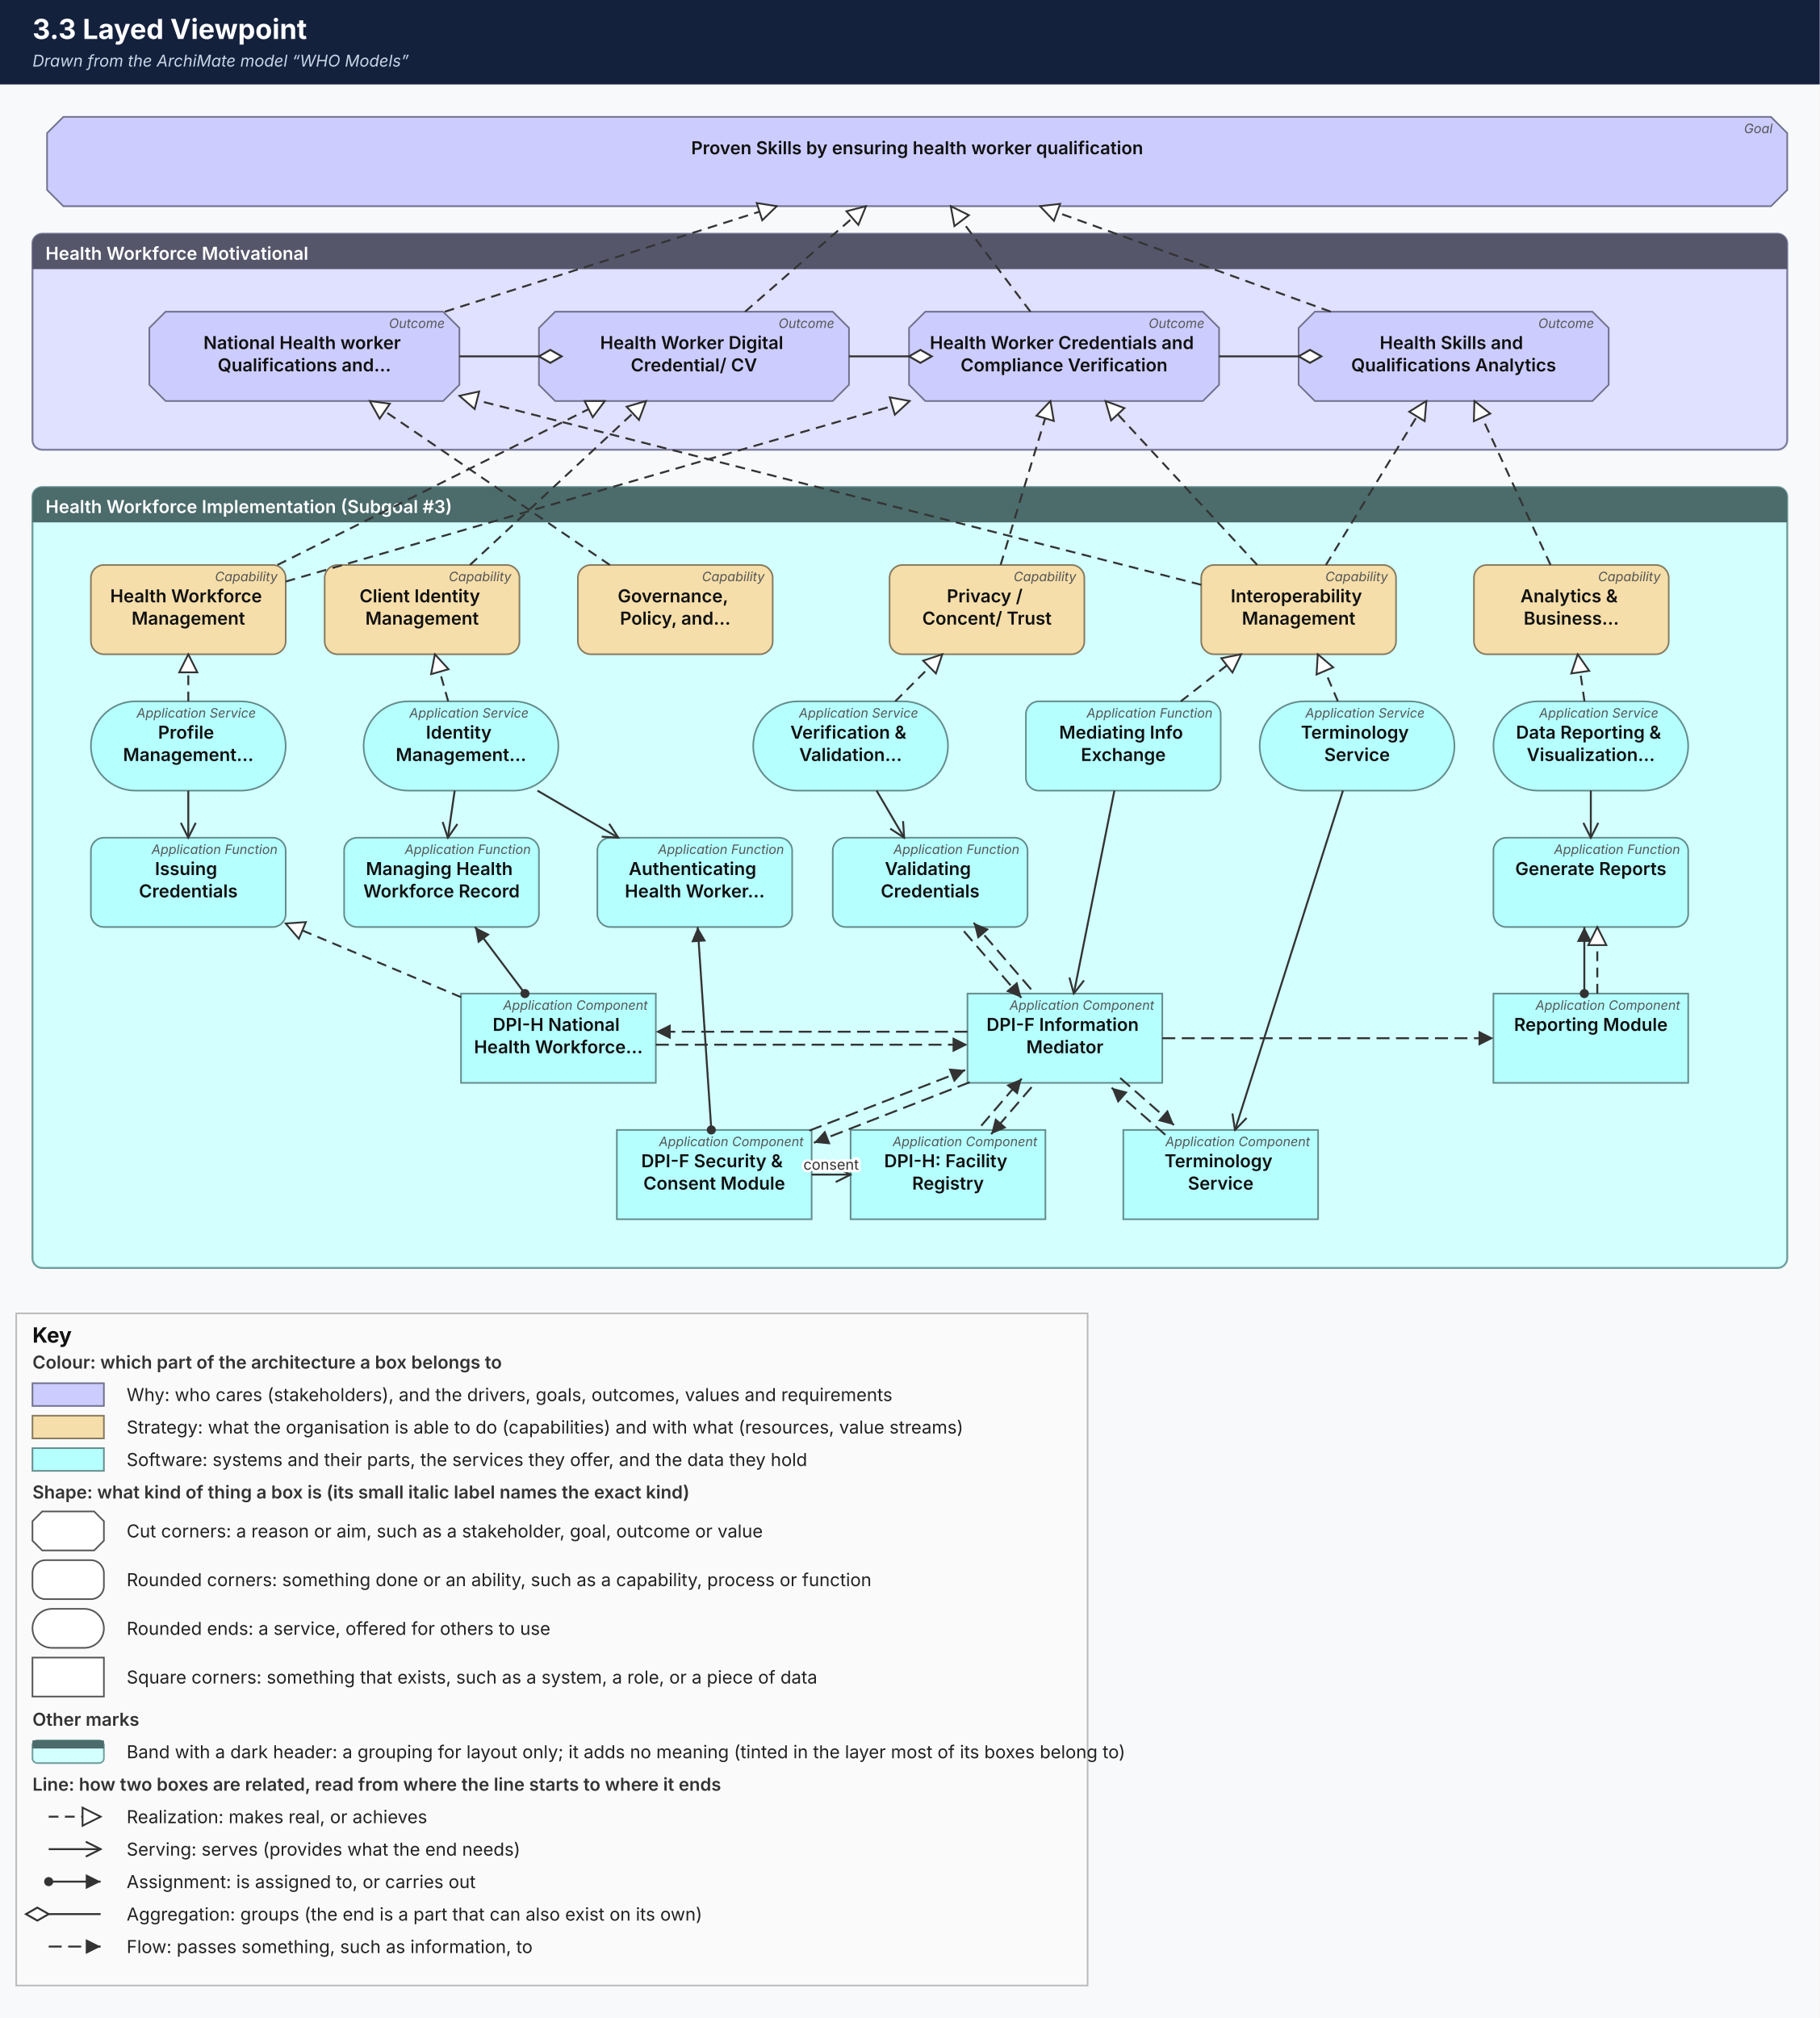
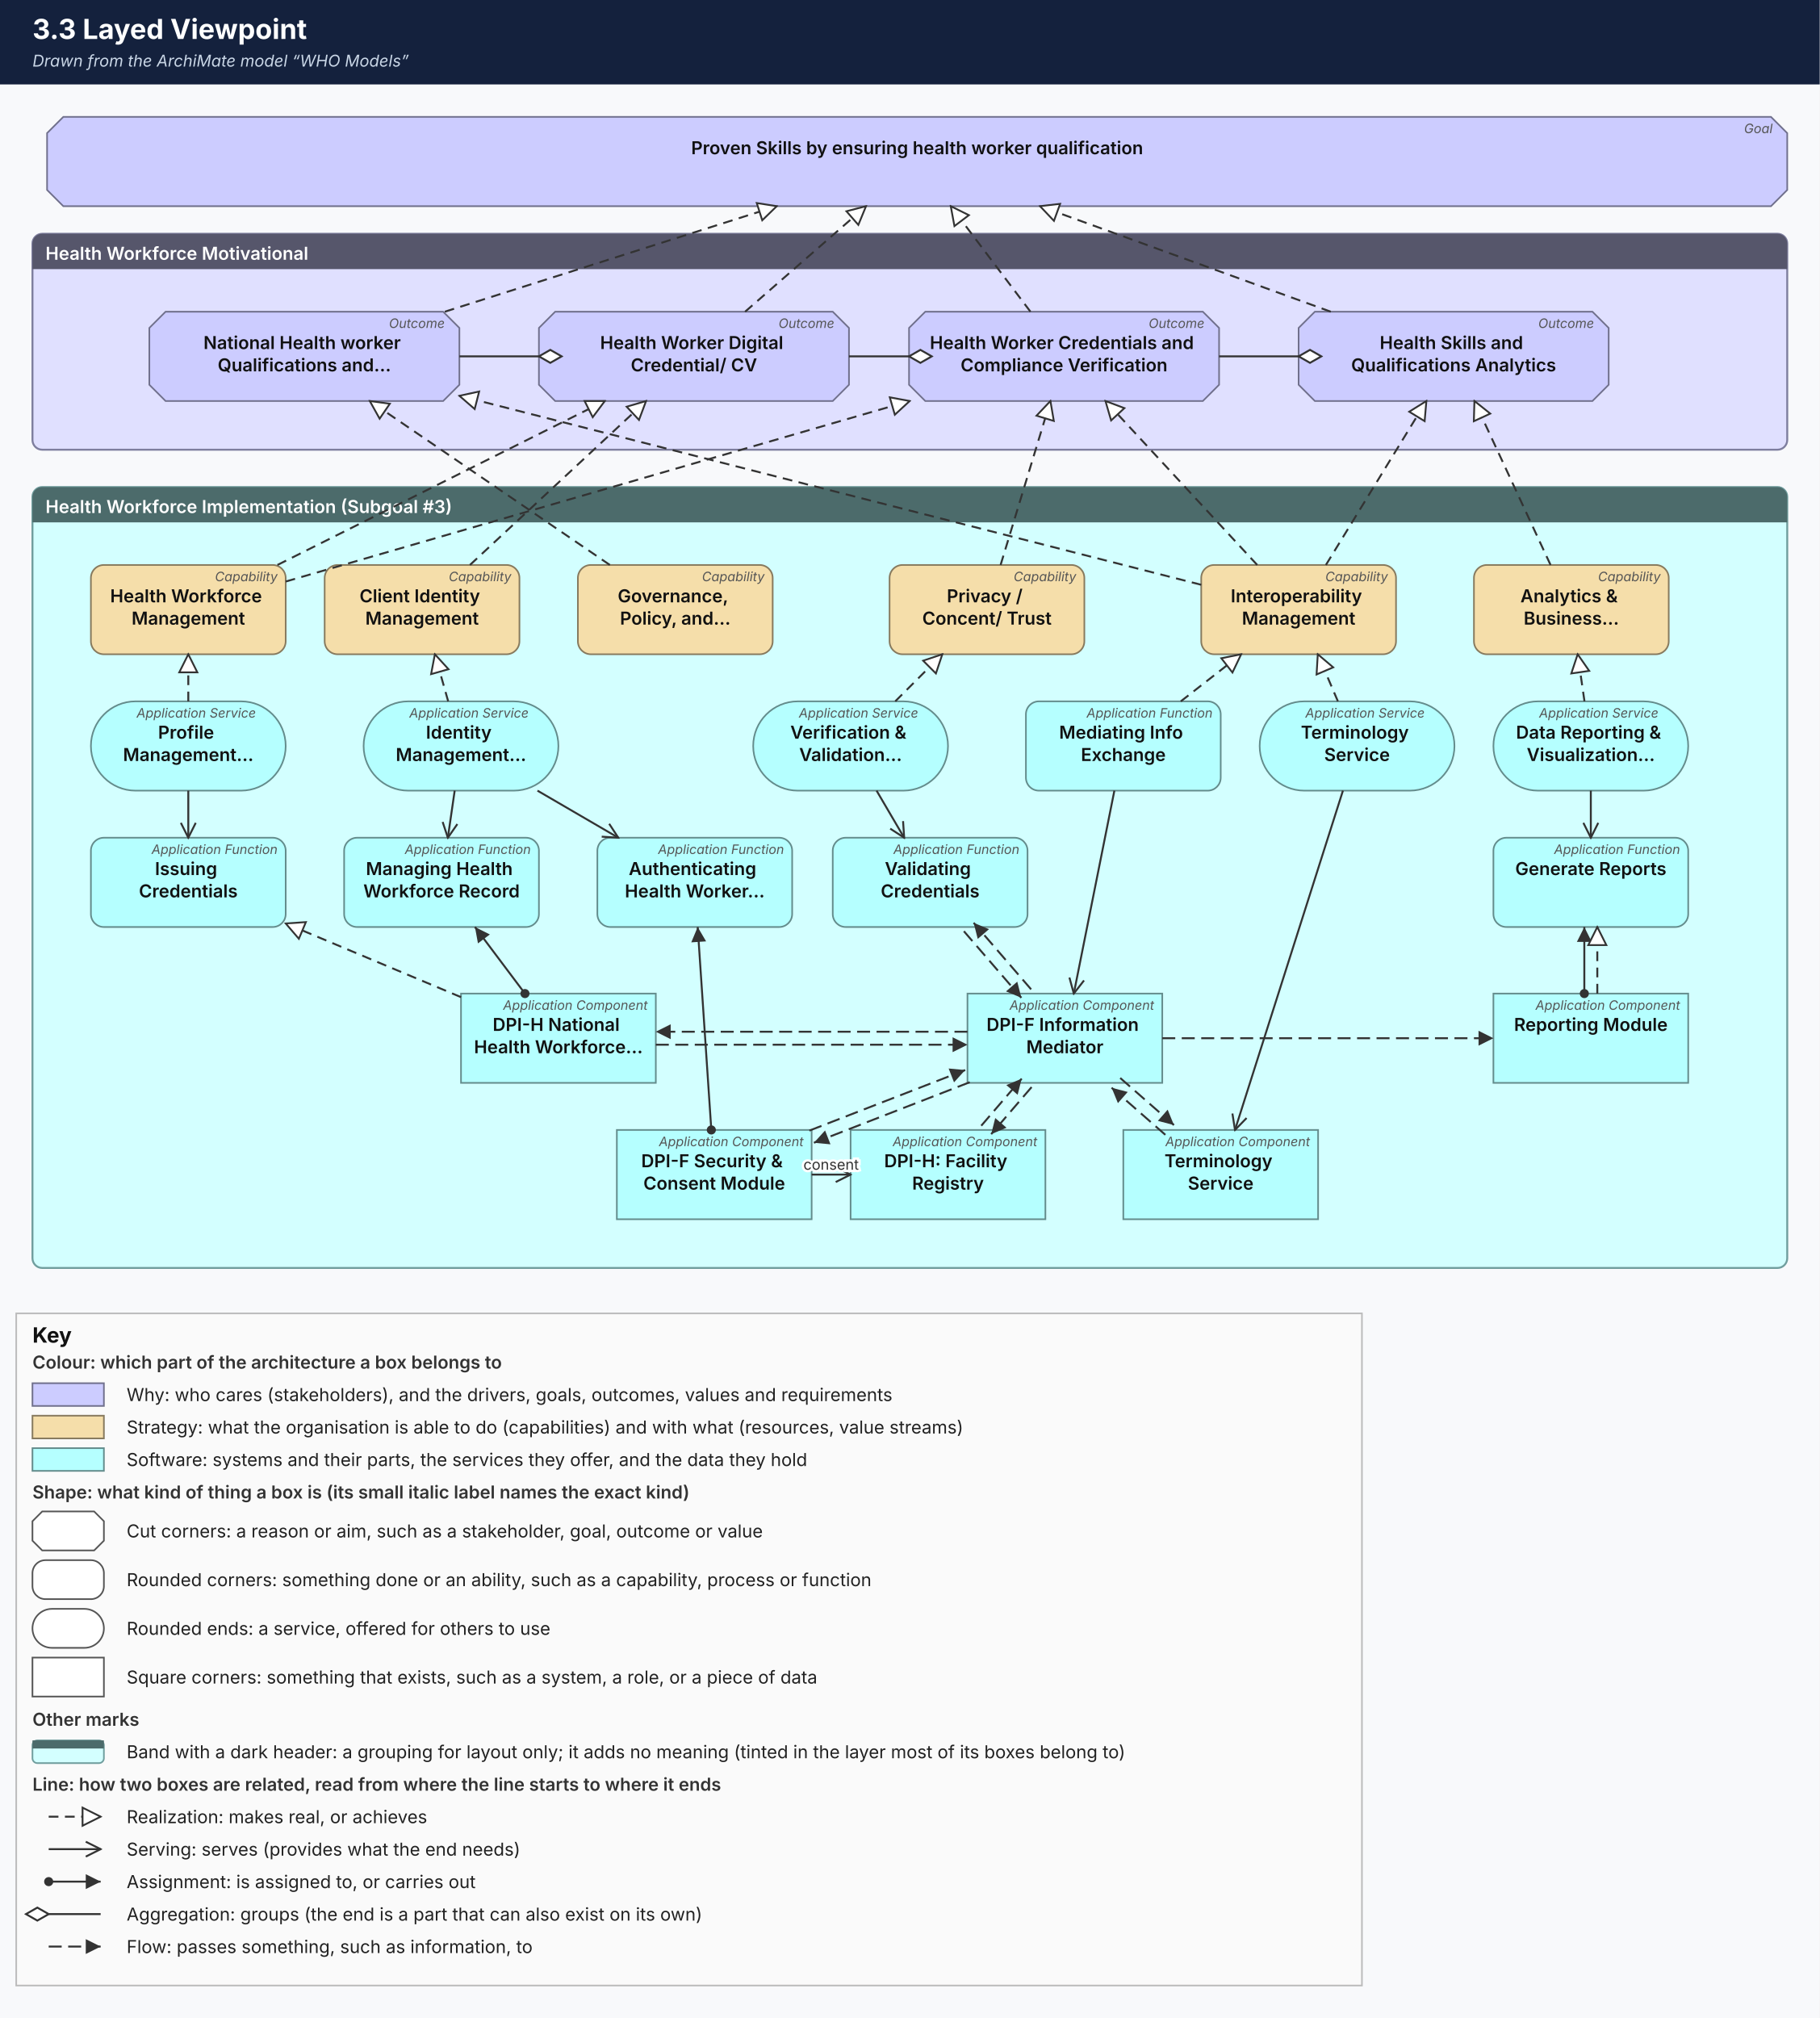
<svg xmlns="http://www.w3.org/2000/svg" viewBox="115 -48 1121 1243" width="1121" height="1243" role="img" aria-labelledby="av-title">
  <style>
.av-name{font:600 11px Inter, "Segoe UI", system-ui, -apple-system, Helvetica, Arial, sans-serif;fill:#111}
.av-type{font:italic 8px Inter, "Segoe UI", system-ui, -apple-system, Helvetica, Arial, sans-serif;fill:#555}
.av-group{font:600 11px Inter, "Segoe UI", system-ui, -apple-system, Helvetica, Arial, sans-serif;fill:#333}
.av-note{font:10px Inter, "Segoe UI", system-ui, -apple-system, Helvetica, Arial, sans-serif;fill:#222}
.av-key{font:11px Inter, "Segoe UI", system-ui, -apple-system, Helvetica, Arial, sans-serif;fill:#222}
.av-keyh{font:600 11px Inter, "Segoe UI", system-ui, -apple-system, Helvetica, Arial, sans-serif;fill:#333}
.av-keyt{font:700 13px Inter, "Segoe UI", system-ui, -apple-system, Helvetica, Arial, sans-serif;fill:#111}
.av-rel{font:9px Inter, "Segoe UI", system-ui, -apple-system, Helvetica, Arial, sans-serif;fill:#333;paint-order:stroke;stroke:#fff;stroke-width:3px}
a:hover rect,a:hover polygon,a:focus rect,a:focus polygon{stroke:#06c;stroke-width:2.5}
</style>
  <defs>
    <marker id="arrow-open" viewBox="0 0 12 12" refX="11" refY="6" markerWidth="11" markerHeight="11" orient="auto-start-reverse" markerUnits="userSpaceOnUse">
      <path d="M1 1 L11 6 L1 11" fill="none" stroke="#333" stroke-width="1.3" />
    </marker>
    <marker id="arrow-filled" viewBox="0 0 12 12" refX="11" refY="6" markerWidth="11" markerHeight="11" orient="auto-start-reverse" markerUnits="userSpaceOnUse">
      <path d="M1 1 L11 6 L1 11 Z" fill="#333" />
    </marker>
    <marker id="arrow-small" viewBox="0 0 10 10" refX="9" refY="5" markerWidth="8" markerHeight="8" orient="auto-start-reverse" markerUnits="userSpaceOnUse">
      <path d="M1 1 L9 5 L1 9" fill="none" stroke="#333" stroke-width="1.2" />
    </marker>
    <marker id="triangle-hollow" viewBox="0 0 14 14" refX="13" refY="7" markerWidth="13" markerHeight="13" orient="auto-start-reverse" markerUnits="userSpaceOnUse">
      <path d="M1 1 L13 7 L1 13 Z" fill="#fff" stroke="#333" stroke-width="1.2" />
    </marker>
    <marker id="diamond-filled" viewBox="0 0 16 10" refX="1" refY="5" markerWidth="16" markerHeight="10" orient="auto-start-reverse" markerUnits="userSpaceOnUse">
      <path d="M1 5 L8 1 L15 5 L8 9 Z" fill="#333" />
    </marker>
    <marker id="diamond-hollow" viewBox="0 0 16 10" refX="1" refY="5" markerWidth="16" markerHeight="10" orient="auto-start-reverse" markerUnits="userSpaceOnUse">
      <path d="M1 5 L8 1 L15 5 L8 9 Z" fill="#fff" stroke="#333" stroke-width="1.2" />
    </marker>
    <marker id="dot" viewBox="0 0 8 8" refX="4" refY="4" markerWidth="7" markerHeight="7" orient="auto" markerUnits="userSpaceOnUse">
      <circle cx="4" cy="4" r="3.2" fill="#333" />
    </marker>
    <pattern id="missing" width="8" height="8" patternUnits="userSpaceOnUse" patternTransform="rotate(45)">
      <rect width="8" height="8" fill="#fff" />
      <line x1="0" y1="0" x2="0" y2="8" stroke="#d33" stroke-width="2" />
    </pattern>
  </defs>
  <rect x="115" y="-48" width="1121" height="1243" fill="#f8f9fb" />
  <rect x="115" y="-48" width="1121" height="52" fill="#14213d" />
  <text x="135" y="-24" style="font:700 17px Inter, &quot;Segoe UI&quot;, system-ui, -apple-system, Helvetica, Arial, sans-serif;fill:#fff">3.3 Layed Viewpoint</text>
  <text x="135" y="-7" style="font:italic 10px Inter, &quot;Segoe UI&quot;, system-ui, -apple-system, Helvetica, Arial, sans-serif;fill:#c9d6e6">Drawn from the ArchiMate model “WHO Models”</text>
  <g class="av-g">
    <rect x="135" y="96" width="1081" height="133" rx="6" fill="#e0e0ff" stroke="#7e7e9e" stroke-width="1.2" />
    <path d="M135 102 a6 6 0 0 1 6 -6 h1069 a6 6 0 0 1 6 6 v15.75 h-1081 z" fill="#56566b" />
    <text class="av-group" x="143" y="112" style="fill:#fff">Health Workforce Motivational</text>
  </g>
  <a href="../../../en/dpi-h-ra/archimate/0.2.0-draft.1/elements/national-health-worker-qualifications-and-credentials/" target="_top">
    <polygon points="217,144 388,144 398,154 398,189 388,199 217,199 207,189 207,154" fill="#ccccff" stroke="#70708c" stroke-width="1" />
    <text class="av-type" x="389" y="154" text-anchor="end">Outcome</text>
    <text class="av-name" x="302.5" y="167" text-anchor="middle">
      <tspan x="302.5" dy="0">National Health worker</tspan>
      <tspan x="302.5" dy="13.75">Qualifications and…</tspan>
    </text>
  </a>
  <a href="../../../en/dpi-h-ra/archimate/0.2.0-draft.1/elements/health-worker-digital-credential-cv/" target="_top">
    <polygon points="457,144 628,144 638,154 638,189 628,199 457,199 447,189 447,154" fill="#ccccff" stroke="#70708c" stroke-width="1" />
    <text class="av-type" x="629" y="154" text-anchor="end">Outcome</text>
    <text class="av-name" x="542.5" y="167" text-anchor="middle">
      <tspan x="542.5" dy="0">Health Worker Digital</tspan>
      <tspan x="542.5" dy="13.75">Credential/ CV</tspan>
    </text>
  </a>
  <a href="../../../en/dpi-h-ra/archimate/0.2.0-draft.1/elements/health-worker-credentials-and-compliance-verification/" target="_top">
    <polygon points="685,144 856,144 866,154 866,189 856,199 685,199 675,189 675,154" fill="#ccccff" stroke="#70708c" stroke-width="1" />
    <text class="av-type" x="857" y="154" text-anchor="end">Outcome</text>
    <text class="av-name" x="770.5" y="167" text-anchor="middle">
      <tspan x="770.5" dy="0">Health Worker Credentials and</tspan>
      <tspan x="770.5" dy="13.75">Compliance Verification</tspan>
    </text>
  </a>
  <a href="../../../en/dpi-h-ra/archimate/0.2.0-draft.1/elements/health-skills-and-qualifications-analytics/" target="_top">
    <polygon points="925,144 1096,144 1106,154 1106,189 1096,199 925,199 915,189 915,154" fill="#ccccff" stroke="#70708c" stroke-width="1" />
    <text class="av-type" x="1097" y="154" text-anchor="end">Outcome</text>
    <text class="av-name" x="1010.5" y="167" text-anchor="middle">
      <tspan x="1010.5" dy="0">Health Skills and</tspan>
      <tspan x="1010.5" dy="13.75">Qualifications Analytics</tspan>
    </text>
  </a>
  <a href="../../../en/dpi-h-ra/archimate/0.2.0-draft.1/elements/proven-skills-by-ensuring-health-worker-qualification/" target="_top">
    <polygon points="154,24 1206,24 1216,34 1216,69 1206,79 154,79 144,69 144,34" fill="#ccccff" stroke="#70708c" stroke-width="1" />
    <text class="av-type" x="1207" y="34" text-anchor="end">Goal</text>
    <text class="av-name" x="680" y="47" text-anchor="middle">
      <tspan x="680" dy="0">Proven Skills by ensuring health worker qualification</tspan>
    </text>
  </a>
  <g class="av-g">
    <rect x="135" y="252" width="1081" height="481" rx="6" fill="#d3ffff" stroke="#709e9e" stroke-width="1.2" />
    <path d="M135 258 a6 6 0 0 1 6 -6 h1069 a6 6 0 0 1 6 6 v15.75 h-1081 z" fill="#4c6b6b" />
    <text class="av-group" x="143" y="268" style="fill:#fff">Health Workforce Implementation (Subgoal #3)</text>
  </g>
  <a href="../../../en/dpi-h-ra/archimate/0.2.0-draft.1/elements/health-workforce-management/" target="_top">
    <rect x="171" y="300" width="120" height="55" rx="8" fill="#f5deaa" stroke="#877a5e" stroke-width="1" />
    <text class="av-type" x="286" y="310" text-anchor="end">Capability</text>
    <text class="av-name" x="231" y="323" text-anchor="middle">
      <tspan x="231" dy="0">Health Workforce</tspan>
      <tspan x="231" dy="13.75">Management</tspan>
    </text>
  </a>
  <a href="../../../en/dpi-h-ra/archimate/0.2.0-draft.1/elements/governance-policy-and-legislation/" target="_top">
    <rect x="471" y="300" width="120" height="55" rx="8" fill="#f5deaa" stroke="#877a5e" stroke-width="1" />
    <text class="av-type" x="586" y="310" text-anchor="end">Capability</text>
    <text class="av-name" x="531" y="323" text-anchor="middle">
      <tspan x="531" dy="0">Governance,</tspan>
      <tspan x="531" dy="13.75">Policy, and…</tspan>
    </text>
  </a>
  <a href="../../../en/dpi-h-ra/archimate/0.2.0-draft.1/elements/privacy-concent-trust/" target="_top">
    <rect x="663" y="300" width="120" height="55" rx="8" fill="#f5deaa" stroke="#877a5e" stroke-width="1" />
    <text class="av-type" x="778" y="310" text-anchor="end">Capability</text>
    <text class="av-name" x="723" y="323" text-anchor="middle">
      <tspan x="723" dy="0">Privacy /</tspan>
      <tspan x="723" dy="13.75">Concent/ Trust</tspan>
    </text>
  </a>
  <a href="../../../en/dpi-h-ra/archimate/0.2.0-draft.1/elements/interoperability-management/" target="_top">
    <rect x="855" y="300" width="120" height="55" rx="8" fill="#f5deaa" stroke="#877a5e" stroke-width="1" />
    <text class="av-type" x="970" y="310" text-anchor="end">Capability</text>
    <text class="av-name" x="915" y="323" text-anchor="middle">
      <tspan x="915" dy="0">Interoperability</tspan>
      <tspan x="915" dy="13.75">Management</tspan>
    </text>
  </a>
  <a href="../../../en/dpi-h-ra/archimate/0.2.0-draft.1/elements/analytics-business-intelligence/" target="_top">
    <rect x="1023" y="300" width="120" height="55" rx="8" fill="#f5deaa" stroke="#877a5e" stroke-width="1" />
    <text class="av-type" x="1138" y="310" text-anchor="end">Capability</text>
    <text class="av-name" x="1083" y="323" text-anchor="middle">
      <tspan x="1083" dy="0">Analytics &amp;</tspan>
      <tspan x="1083" dy="13.75">Business…</tspan>
    </text>
  </a>
  <a href="../../../en/dpi-h-ra/archimate/0.2.0-draft.1/elements/terminology-service/" target="_top">
    <rect x="807" y="648" width="120" height="55" fill="#b5ffff" stroke="#648c8c" stroke-width="1" />
    <text class="av-type" x="922" y="658" text-anchor="end">Application Component</text>
    <text class="av-name" x="867" y="671" text-anchor="middle">
      <tspan x="867" dy="0">Terminology</tspan>
      <tspan x="867" dy="13.75">Service</tspan>
    </text>
  </a>
  <a href="../../../en/dpi-h-ra/archimate/0.2.0-draft.1/elements/dpi-h-national-health-workforce-directory-registry/" target="_top">
    <rect x="399" y="564" width="120" height="55" fill="#b5ffff" stroke="#648c8c" stroke-width="1" />
    <text class="av-type" x="514" y="574" text-anchor="end">Application Component</text>
    <text class="av-name" x="459" y="587" text-anchor="middle">
      <tspan x="459" dy="0">DPI-H National</tspan>
      <tspan x="459" dy="13.75">Health Workforce…</tspan>
    </text>
  </a>
  <a href="../../../en/dpi-h-ra/archimate/0.2.0-draft.1/elements/dpi-f-security-consent-module/" target="_top">
    <rect x="495" y="648" width="120" height="55" fill="#b5ffff" stroke="#648c8c" stroke-width="1" />
    <text class="av-type" x="610" y="658" text-anchor="end">Application Component</text>
    <text class="av-name" x="555" y="671" text-anchor="middle">
      <tspan x="555" dy="0">DPI-F Security &amp;</tspan>
      <tspan x="555" dy="13.75">Consent Module</tspan>
    </text>
  </a>
  <a href="../../../en/dpi-h-ra/archimate/0.2.0-draft.1/elements/reporting-module/" target="_top">
    <rect x="1035" y="564" width="120" height="55" fill="#b5ffff" stroke="#648c8c" stroke-width="1" />
    <text class="av-type" x="1150" y="574" text-anchor="end">Application Component</text>
    <text class="av-name" x="1095" y="587" text-anchor="middle">
      <tspan x="1095" dy="0">Reporting Module</tspan>
    </text>
  </a>
  <a href="../../../en/dpi-h-ra/archimate/0.2.0-draft.1/elements/dpi-f-information-mediator/" target="_top">
    <rect x="711" y="564" width="120" height="55" fill="#b5ffff" stroke="#648c8c" stroke-width="1" />
    <text class="av-type" x="826" y="574" text-anchor="end">Application Component</text>
    <text class="av-name" x="771" y="587" text-anchor="middle">
      <tspan x="771" dy="0">DPI-F Information</tspan>
      <tspan x="771" dy="13.75">Mediator</tspan>
    </text>
  </a>
  <a href="../../../en/dpi-h-ra/archimate/0.2.0-draft.1/elements/dpi-h-facility-registry/" target="_top">
    <rect x="639" y="648" width="120" height="55" fill="#b5ffff" stroke="#648c8c" stroke-width="1" />
    <text class="av-type" x="754" y="658" text-anchor="end">Application Component</text>
    <text class="av-name" x="699" y="671" text-anchor="middle">
      <tspan x="699" dy="0">DPI-H: Facility</tspan>
      <tspan x="699" dy="13.75">Registry</tspan>
    </text>
  </a>
  <a href="../../../en/dpi-h-ra/archimate/0.2.0-draft.1/elements/generate-reports/" target="_top">
    <rect x="1035" y="468" width="120" height="55" rx="8" fill="#b5ffff" stroke="#648c8c" stroke-width="1" />
    <text class="av-type" x="1150" y="478" text-anchor="end">Application Function</text>
    <text class="av-name" x="1095" y="491" text-anchor="middle">
      <tspan x="1095" dy="0">Generate Reports</tspan>
    </text>
  </a>
  <a href="../../../en/dpi-h-ra/archimate/0.2.0-draft.1/elements/data-reporting-visualization-service/" target="_top">
    <rect x="1035" y="384" width="120" height="55" rx="27.5" fill="#b5ffff" stroke="#648c8c" stroke-width="1" />
    <text class="av-type" x="1136.667" y="394" text-anchor="end">Application Service</text>
    <text class="av-name" x="1095" y="407" text-anchor="middle">
      <tspan x="1095" dy="0">Data Reporting &amp;</tspan>
      <tspan x="1095" dy="13.75">Visualization…</tspan>
    </text>
  </a>
  <a href="../../../en/dpi-h-ra/archimate/0.2.0-draft.1/elements/verification-validation-service/" target="_top">
    <rect x="579" y="384" width="120" height="55" rx="27.5" fill="#b5ffff" stroke="#648c8c" stroke-width="1" />
    <text class="av-type" x="680.667" y="394" text-anchor="end">Application Service</text>
    <text class="av-name" x="639" y="407" text-anchor="middle">
      <tspan x="639" dy="0">Verification &amp;</tspan>
      <tspan x="639" dy="13.75">Validation…</tspan>
    </text>
  </a>
  <a href="../../../en/dpi-h-ra/archimate/0.2.0-draft.1/elements/validating-credentials/" target="_top">
    <rect x="628" y="468" width="120" height="55" rx="8" fill="#b5ffff" stroke="#648c8c" stroke-width="1" />
    <text class="av-type" x="743" y="478" text-anchor="end">Application Function</text>
    <text class="av-name" x="688" y="491" text-anchor="middle">
      <tspan x="688" dy="0">Validating</tspan>
      <tspan x="688" dy="13.75">Credentials</tspan>
    </text>
  </a>
  <a href="../../../en/dpi-h-ra/archimate/0.2.0-draft.1/elements/profile-management-service/" target="_top">
    <rect x="171" y="384" width="120" height="55" rx="27.5" fill="#b5ffff" stroke="#648c8c" stroke-width="1" />
    <text class="av-type" x="272.667" y="394" text-anchor="end">Application Service</text>
    <text class="av-name" x="231" y="407" text-anchor="middle">
      <tspan x="231" dy="0">Profile</tspan>
      <tspan x="231" dy="13.75">Management…</tspan>
    </text>
  </a>
  <a href="../../../en/dpi-h-ra/archimate/0.2.0-draft.1/elements/issuing-credentials/" target="_top">
    <rect x="171" y="468" width="120" height="55" rx="8" fill="#b5ffff" stroke="#648c8c" stroke-width="1" />
    <text class="av-type" x="286" y="478" text-anchor="end">Application Function</text>
    <text class="av-name" x="231" y="491" text-anchor="middle">
      <tspan x="231" dy="0">Issuing</tspan>
      <tspan x="231" dy="13.75">Credentials</tspan>
    </text>
  </a>
  <a href="../../../en/dpi-h-ra/archimate/0.2.0-draft.1/elements/terminology-service-56d4/" target="_top">
    <rect x="891" y="384" width="120" height="55" rx="27.5" fill="#b5ffff" stroke="#648c8c" stroke-width="1" />
    <text class="av-type" x="992.667" y="394" text-anchor="end">Application Service</text>
    <text class="av-name" x="951" y="407" text-anchor="middle">
      <tspan x="951" dy="0">Terminology</tspan>
      <tspan x="951" dy="13.75">Service</tspan>
    </text>
  </a>
  <a href="../../../en/dpi-h-ra/archimate/0.2.0-draft.1/elements/identity-management-service/" target="_top">
    <rect x="339" y="384" width="120" height="55" rx="27.5" fill="#b5ffff" stroke="#648c8c" stroke-width="1" />
    <text class="av-type" x="440.667" y="394" text-anchor="end">Application Service</text>
    <text class="av-name" x="399" y="407" text-anchor="middle">
      <tspan x="399" dy="0">Identity</tspan>
      <tspan x="399" dy="13.75">Management…</tspan>
    </text>
  </a>
  <a href="../../../en/dpi-h-ra/archimate/0.2.0-draft.1/elements/managing-health-workforce-record/" target="_top">
    <rect x="327" y="468" width="120" height="55" rx="8" fill="#b5ffff" stroke="#648c8c" stroke-width="1" />
    <text class="av-type" x="442" y="478" text-anchor="end">Application Function</text>
    <text class="av-name" x="387" y="491" text-anchor="middle">
      <tspan x="387" dy="0">Managing Health</tspan>
      <tspan x="387" dy="13.75">Workforce Record</tspan>
    </text>
  </a>
  <a href="../../../en/dpi-h-ra/archimate/0.2.0-draft.1/elements/client-identity-management/" target="_top">
    <rect x="315" y="300" width="120" height="55" rx="8" fill="#f5deaa" stroke="#877a5e" stroke-width="1" />
    <text class="av-type" x="430" y="310" text-anchor="end">Capability</text>
    <text class="av-name" x="375" y="323" text-anchor="middle">
      <tspan x="375" dy="0">Client Identity</tspan>
      <tspan x="375" dy="13.75">Management</tspan>
    </text>
  </a>
  <a href="../../../en/dpi-h-ra/archimate/0.2.0-draft.1/elements/mediating-info-exchange/" target="_top">
    <rect x="747" y="384" width="120" height="55" rx="8" fill="#b5ffff" stroke="#648c8c" stroke-width="1" />
    <text class="av-type" x="862" y="394" text-anchor="end">Application Function</text>
    <text class="av-name" x="807" y="407" text-anchor="middle">
      <tspan x="807" dy="0">Mediating Info</tspan>
      <tspan x="807" dy="13.75">Exchange</tspan>
    </text>
  </a>
  <a href="../../../en/dpi-h-ra/archimate/0.2.0-draft.1/elements/authenticating-health-worker-identity/" target="_top">
    <rect x="483" y="468" width="120" height="55" rx="8" fill="#b5ffff" stroke="#648c8c" stroke-width="1" />
    <text class="av-type" x="598" y="478" text-anchor="end">Application Function</text>
    <text class="av-name" x="543" y="491" text-anchor="middle">
      <tspan x="543" dy="0">Authenticating</tspan>
      <tspan x="543" dy="13.75">Health Worker…</tspan>
    </text>
  </a>
  <a href="../../../en/dpi-h-ra/archimate/0.2.0-draft.1/relationships/id-5f806c4174744b50b0d7a89cd85c5951/" target="_top">
    <path d="M389 144 L593.5 79" fill="none" stroke="#333" stroke-width="1.2" stroke-dasharray="6 4" marker-end="url(#triangle-hollow)" />
    <path d="M389 144 L593.5 79" fill="none" stroke="transparent" stroke-width="8" />
  </a>
  <a href="../../../en/dpi-h-ra/archimate/0.2.0-draft.1/relationships/id-2e9ce8d75b1145cca2a9418c7443a5f4/" target="_top">
    <path d="M574 144 L648.5 79" fill="none" stroke="#333" stroke-width="1.2" stroke-dasharray="6 4" marker-end="url(#triangle-hollow)" />
    <path d="M574 144 L648.5 79" fill="none" stroke="transparent" stroke-width="8" />
  </a>
  <a href="../../../en/dpi-h-ra/archimate/0.2.0-draft.1/relationships/id-9ba6b952628b46c8a78c3b03dc24c40f/" target="_top">
    <path d="M447 171.5 L398 171.5" fill="none" stroke="#333" stroke-width="1.2" marker-start="url(#diamond-hollow)" />
    <path d="M447 171.5 L398 171.5" fill="none" stroke="transparent" stroke-width="8" />
  </a>
  <a href="../../../en/dpi-h-ra/archimate/0.2.0-draft.1/relationships/id-55039278bcae499f8d2de7721d8c8015/" target="_top">
    <path d="M749.8 144 L700.7 79" fill="none" stroke="#333" stroke-width="1.2" stroke-dasharray="6 4" marker-end="url(#triangle-hollow)" />
    <path d="M749.8 144 L700.7 79" fill="none" stroke="transparent" stroke-width="8" />
  </a>
  <a href="../../../en/dpi-h-ra/archimate/0.2.0-draft.1/relationships/id-787d09d2366147b093a88b2c0c65d818/" target="_top">
    <path d="M675 171.5 L638 171.5" fill="none" stroke="#333" stroke-width="1.2" marker-start="url(#diamond-hollow)" />
    <path d="M675 171.5 L638 171.5" fill="none" stroke="transparent" stroke-width="8" />
  </a>
  <a href="../../../en/dpi-h-ra/archimate/0.2.0-draft.1/relationships/id-8e8eb6d6f82446c18e75b69a69416f1c/" target="_top">
    <path d="M934.8 144 L755.7 79" fill="none" stroke="#333" stroke-width="1.2" stroke-dasharray="6 4" marker-end="url(#triangle-hollow)" />
    <path d="M934.8 144 L755.7 79" fill="none" stroke="transparent" stroke-width="8" />
  </a>
  <a href="../../../en/dpi-h-ra/archimate/0.2.0-draft.1/relationships/id-de38f2488b4b493589bd8cfc983ada16/" target="_top">
    <path d="M915 171.5 L866 171.5" fill="none" stroke="#333" stroke-width="1.2" marker-start="url(#diamond-hollow)" />
    <path d="M915 171.5 L866 171.5" fill="none" stroke="transparent" stroke-width="8" />
  </a>
  <a href="../../../en/dpi-h-ra/archimate/0.2.0-draft.1/relationships/id-ff9112a9cb1a4ae7b5bb3a54ccce45c6/" target="_top">
    <path d="M285.9 300 L487.6 199" fill="none" stroke="#333" stroke-width="1.2" stroke-dasharray="6 4" marker-end="url(#triangle-hollow)" />
    <path d="M285.9 300 L487.6 199" fill="none" stroke="transparent" stroke-width="8" />
  </a>
  <a href="../../../en/dpi-h-ra/archimate/0.2.0-draft.1/relationships/id-7023de9c42244555b537e26e1a1377d1/" target="_top">
    <path d="M291 310.2 L675.4 199" fill="none" stroke="#333" stroke-width="1.2" stroke-dasharray="6 4" marker-end="url(#triangle-hollow)" />
    <path d="M291 310.2 L675.4 199" fill="none" stroke="transparent" stroke-width="8" />
  </a>
  <a href="../../../en/dpi-h-ra/archimate/0.2.0-draft.1/relationships/id-4af09802b7c64821b19124954bcf8acd/" target="_top">
    <path d="M490.7 300 L342.8 199" fill="none" stroke="#333" stroke-width="1.2" stroke-dasharray="6 4" marker-end="url(#triangle-hollow)" />
    <path d="M490.7 300 L342.8 199" fill="none" stroke="transparent" stroke-width="8" />
  </a>
  <a href="../../../en/dpi-h-ra/archimate/0.2.0-draft.1/relationships/id-39b3f3408e7147a7bc476b452fa87f25/" target="_top">
    <path d="M731.4 300 L762.1 199" fill="none" stroke="#333" stroke-width="1.2" stroke-dasharray="6 4" marker-end="url(#triangle-hollow)" />
    <path d="M731.4 300 L762.1 199" fill="none" stroke="transparent" stroke-width="8" />
  </a>
  <a href="../../../en/dpi-h-ra/archimate/0.2.0-draft.1/relationships/id-dded5d53606e400fa4d641943cf318af/" target="_top">
    <path d="M889.5 300 L796 199" fill="none" stroke="#333" stroke-width="1.2" stroke-dasharray="6 4" marker-end="url(#triangle-hollow)" />
    <path d="M889.5 300 L796 199" fill="none" stroke="transparent" stroke-width="8" />
  </a>
  <a href="../../../en/dpi-h-ra/archimate/0.2.0-draft.1/relationships/id-5ad6564661e048d4b0eb164a071a951b/" target="_top">
    <path d="M931.8 300 L993.7 199" fill="none" stroke="#333" stroke-width="1.2" stroke-dasharray="6 4" marker-end="url(#triangle-hollow)" />
    <path d="M931.8 300 L993.7 199" fill="none" stroke="transparent" stroke-width="8" />
  </a>
  <a href="../../../en/dpi-h-ra/archimate/0.2.0-draft.1/relationships/id-edfaafb9114a429d9c43b7fd4a82be23/" target="_top">
    <path d="M855 312.2 L398 195.8" fill="none" stroke="#333" stroke-width="1.2" stroke-dasharray="6 4" marker-end="url(#triangle-hollow)" />
    <path d="M855 312.2 L398 195.8" fill="none" stroke="transparent" stroke-width="8" />
  </a>
  <a href="../../../en/dpi-h-ra/archimate/0.2.0-draft.1/relationships/id-9ce615017e6c47ba9f6ec15964b1e39a/" target="_top">
    <path d="M1070.2 300 L1023.3 199" fill="none" stroke="#333" stroke-width="1.2" stroke-dasharray="6 4" marker-end="url(#triangle-hollow)" />
    <path d="M1070.2 300 L1023.3 199" fill="none" stroke="transparent" stroke-width="8" />
  </a>
  <a href="../../../en/dpi-h-ra/archimate/0.2.0-draft.1/relationships/id-3138db23398c4190b70f27e6117b95dc/" target="_top">
    <path d="M832.9 651 L799.8 622" fill="none" stroke="#333" stroke-width="1.2" stroke-dasharray="8 4" marker-end="url(#arrow-filled)" />
    <path d="M832.9 651 L799.8 622" fill="none" stroke="transparent" stroke-width="8" />
  </a>
  <a href="../../../en/dpi-h-ra/archimate/0.2.0-draft.1/relationships/id-fb7f0277b41346d5879bb83277f26733/" target="_top">
    <path d="M519 595.5 L711 595.5" fill="none" stroke="#333" stroke-width="1.2" stroke-dasharray="8 4" marker-end="url(#arrow-filled)" />
    <path d="M519 595.5 L711 595.5" fill="none" stroke="transparent" stroke-width="8" />
  </a>
  <a href="../../../en/dpi-h-ra/archimate/0.2.0-draft.1/relationships/id-6c7e3478649b49f68ad44a618099d81c/" target="_top">
    <path d="M399 566.2 L291 520.8" fill="none" stroke="#333" stroke-width="1.2" stroke-dasharray="6 4" marker-end="url(#triangle-hollow)" />
    <path d="M399 566.2 L291 520.8" fill="none" stroke="transparent" stroke-width="8" />
  </a>
  <a href="../../../en/dpi-h-ra/archimate/0.2.0-draft.1/relationships/id-ee802371fdb643a0a62059da09fc471b/" target="_top">
    <path d="M438.4 564 L407.6 523" fill="none" stroke="#333" stroke-width="1.2" marker-start="url(#dot)" marker-end="url(#arrow-filled)" />
    <path d="M438.4 564 L407.6 523" fill="none" stroke="transparent" stroke-width="8" />
  </a>
  <a href="../../../en/dpi-h-ra/archimate/0.2.0-draft.1/relationships/id-b5054aceb8394f51af96091d22b98b6d/" target="_top">
    <path d="M613.6 648.4 L709.6 611.1" fill="none" stroke="#333" stroke-width="1.2" stroke-dasharray="8 4" marker-end="url(#arrow-filled)" />
    <path d="M613.6 648.4 L709.6 611.1" fill="none" stroke="transparent" stroke-width="8" />
  </a>
  <a href="../../../en/dpi-h-ra/archimate/0.2.0-draft.1/relationships/id-ab79f469eebb4158b5ffd4d07681ff3a/" target="_top">
    <path d="M615 675.5 L639 675.5" fill="none" stroke="#333" stroke-width="1.2" marker-end="url(#arrow-open)" />
    <path d="M615 675.5 L639 675.5" fill="none" stroke="transparent" stroke-width="8" />
    <text class="av-rel" x="627" y="672.5" text-anchor="middle">consent</text>
  </a>
  <a href="../../../en/dpi-h-ra/archimate/0.2.0-draft.1/relationships/id-2ce08647df2d46ff8944624fa15dd3c3/" target="_top">
    <path d="M553.2 648 L544.8 523" fill="none" stroke="#333" stroke-width="1.2" marker-start="url(#dot)" marker-end="url(#arrow-filled)" />
    <path d="M553.2 648 L544.8 523" fill="none" stroke="transparent" stroke-width="8" />
  </a>
  <a href="../../../en/dpi-h-ra/archimate/0.2.0-draft.1/relationships/id-45c6ca2d19804baf910b6d1aa395a3be/" target="_top">
    <path d="M1091 564 L1091 523" fill="none" stroke="#333" stroke-width="1.2" marker-start="url(#dot)" marker-end="url(#arrow-filled)" />
    <path d="M1091 564 L1091 523" fill="none" stroke="transparent" stroke-width="8" />
  </a>
  <a href="../../../en/dpi-h-ra/archimate/0.2.0-draft.1/relationships/id-e8bbdad92feb428fa22333c84e6fb82b/" target="_top">
    <path d="M1099 564 L1099 523" fill="none" stroke="#333" stroke-width="1.2" stroke-dasharray="6 4" marker-end="url(#triangle-hollow)" />
    <path d="M1099 564 L1099 523" fill="none" stroke="transparent" stroke-width="8" />
  </a>
  <a href="../../../en/dpi-h-ra/archimate/0.2.0-draft.1/relationships/id-ac9d54a038e14c82999b13d9390525b4/" target="_top">
    <path d="M712.4 618.6 L616.4 655.9" fill="none" stroke="#333" stroke-width="1.2" stroke-dasharray="8 4" marker-end="url(#arrow-filled)" />
    <path d="M712.4 618.6 L616.4 655.9" fill="none" stroke="transparent" stroke-width="8" />
  </a>
  <a href="../../../en/dpi-h-ra/archimate/0.2.0-draft.1/relationships/id-7a3903baac4141b0878bfd4bf0d1c2c7/" target="_top">
    <path d="M805.1 616 L838.2 645" fill="none" stroke="#333" stroke-width="1.2" stroke-dasharray="8 4" marker-end="url(#arrow-filled)" />
    <path d="M805.1 616 L838.2 645" fill="none" stroke="transparent" stroke-width="8" />
  </a>
  <a href="../../../en/dpi-h-ra/archimate/0.2.0-draft.1/relationships/id-9aef44a6f9bb4910802896bc2fe65497/" target="_top">
    <path d="M831 591.5 L1035 591.5" fill="none" stroke="#333" stroke-width="1.2" stroke-dasharray="8 4" marker-end="url(#arrow-filled)" />
    <path d="M831 591.5 L1035 591.5" fill="none" stroke="transparent" stroke-width="8" />
  </a>
  <a href="../../../en/dpi-h-ra/archimate/0.2.0-draft.1/relationships/id-ace822c5be96420a980993dcb3184ce4/" target="_top">
    <path d="M711 587.5 L519 587.5" fill="none" stroke="#333" stroke-width="1.2" stroke-dasharray="8 4" marker-end="url(#arrow-filled)" />
    <path d="M711 587.5 L519 587.5" fill="none" stroke="transparent" stroke-width="8" />
  </a>
  <a href="../../../en/dpi-h-ra/archimate/0.2.0-draft.1/relationships/id-9540ab8bdf4945278fdd25eb3e37b7f3/" target="_top">
    <path d="M750.5 621.6 L725.6 650.6" fill="none" stroke="#333" stroke-width="1.2" stroke-dasharray="8 4" marker-end="url(#arrow-filled)" />
    <path d="M750.5 621.6 L725.6 650.6" fill="none" stroke="transparent" stroke-width="8" />
  </a>
  <a href="../../../en/dpi-h-ra/archimate/0.2.0-draft.1/relationships/id-76ee7841c2d84d658e74d56792860fea/" target="_top">
    <path d="M750.2 561.4 L714.8 520.4" fill="none" stroke="#333" stroke-width="1.2" stroke-dasharray="8 4" marker-end="url(#arrow-filled)" />
    <path d="M750.2 561.4 L714.8 520.4" fill="none" stroke="transparent" stroke-width="8" />
  </a>
  <a href="../../../en/dpi-h-ra/archimate/0.2.0-draft.1/relationships/id-e601aa19b7d5495384703b338a8b48e5/" target="_top">
    <path d="M719.5 645.4 L744.4 616.4" fill="none" stroke="#333" stroke-width="1.2" stroke-dasharray="8 4" marker-end="url(#arrow-filled)" />
    <path d="M719.5 645.4 L744.4 616.4" fill="none" stroke="transparent" stroke-width="8" />
  </a>
  <a href="../../../en/dpi-h-ra/archimate/0.2.0-draft.1/relationships/id-88dcf5b955f74cc0894fca9b51d0cf55/" target="_top">
    <path d="M1091.1 384 L1086.9 355" fill="none" stroke="#333" stroke-width="1.2" stroke-dasharray="6 4" marker-end="url(#triangle-hollow)" />
    <path d="M1091.1 384 L1086.9 355" fill="none" stroke="transparent" stroke-width="8" />
  </a>
  <a href="../../../en/dpi-h-ra/archimate/0.2.0-draft.1/relationships/id-1909612a08914bacbc2928cba01a11b4/" target="_top">
    <path d="M1095 439 L1095 468" fill="none" stroke="#333" stroke-width="1.2" marker-end="url(#arrow-open)" />
    <path d="M1095 439 L1095 468" fill="none" stroke="transparent" stroke-width="8" />
  </a>
  <a href="../../../en/dpi-h-ra/archimate/0.2.0-draft.1/relationships/id-e1801ca4a3694abcb22aaa717e4b40f1/" target="_top">
    <path d="M666.5 384 L695.5 355" fill="none" stroke="#333" stroke-width="1.2" stroke-dasharray="6 4" marker-end="url(#triangle-hollow)" />
    <path d="M666.5 384 L695.5 355" fill="none" stroke="transparent" stroke-width="8" />
  </a>
  <a href="../../../en/dpi-h-ra/archimate/0.2.0-draft.1/relationships/id-b1b0c58ae7e54255aabd52357bfd76e2/" target="_top">
    <path d="M655 439 L672 468" fill="none" stroke="#333" stroke-width="1.2" marker-end="url(#arrow-open)" />
    <path d="M655 439 L672 468" fill="none" stroke="transparent" stroke-width="8" />
  </a>
  <a href="../../../en/dpi-h-ra/archimate/0.2.0-draft.1/relationships/id-4680f809819a4c3cad6a6a4ef7bfbd39/" target="_top">
    <path d="M708.8 525.6 L744.2 566.6" fill="none" stroke="#333" stroke-width="1.2" stroke-dasharray="8 4" marker-end="url(#arrow-filled)" />
    <path d="M708.8 525.6 L744.2 566.6" fill="none" stroke="transparent" stroke-width="8" />
  </a>
  <a href="../../../en/dpi-h-ra/archimate/0.2.0-draft.1/relationships/id-cb53029da5fa4c89b4a778b1ac69939f/" target="_top">
    <path d="M231 384 L231 355" fill="none" stroke="#333" stroke-width="1.2" stroke-dasharray="6 4" marker-end="url(#triangle-hollow)" />
    <path d="M231 384 L231 355" fill="none" stroke="transparent" stroke-width="8" />
  </a>
  <a href="../../../en/dpi-h-ra/archimate/0.2.0-draft.1/relationships/id-353422c0f0cb469ea21b51a3c5158cf9/" target="_top">
    <path d="M231 439 L231 468" fill="none" stroke="#333" stroke-width="1.2" marker-end="url(#arrow-open)" />
    <path d="M231 439 L231 468" fill="none" stroke="transparent" stroke-width="8" />
  </a>
  <a href="../../../en/dpi-h-ra/archimate/0.2.0-draft.1/relationships/id-7bbeaefe2fca47c78387010e473f6c4d/" target="_top">
    <path d="M939.2 384 L926.8 355" fill="none" stroke="#333" stroke-width="1.2" stroke-dasharray="6 4" marker-end="url(#triangle-hollow)" />
    <path d="M939.2 384 L926.8 355" fill="none" stroke="transparent" stroke-width="8" />
  </a>
  <a href="../../../en/dpi-h-ra/archimate/0.2.0-draft.1/relationships/id-1b1235f0009c47db812ee6a6f138057b/" target="_top">
    <path d="M942.3 439 L875.8 648" fill="none" stroke="#333" stroke-width="1.2" marker-end="url(#arrow-open)" />
    <path d="M942.3 439 L875.8 648" fill="none" stroke="transparent" stroke-width="8" />
  </a>
  <a href="../../../en/dpi-h-ra/archimate/0.2.0-draft.1/relationships/id-84adfc6f1b2c489da8dab0847ddbded3/" target="_top">
    <path d="M391.1 384 L382.9 355" fill="none" stroke="#333" stroke-width="1.2" stroke-dasharray="6 4" marker-end="url(#triangle-hollow)" />
    <path d="M391.1 384 L382.9 355" fill="none" stroke="transparent" stroke-width="8" />
  </a>
  <a href="../../../en/dpi-h-ra/archimate/0.2.0-draft.1/relationships/id-35d8aa0a4ba44bd1b191e6a1fde5fde8/" target="_top">
    <path d="M395.1 439 L390.9 468" fill="none" stroke="#333" stroke-width="1.2" marker-end="url(#arrow-open)" />
    <path d="M395.1 439 L390.9 468" fill="none" stroke="transparent" stroke-width="8" />
  </a>
  <a href="../../../en/dpi-h-ra/archimate/0.2.0-draft.1/relationships/id-10833a3c58a940ccbc9d5af1f4023fce/" target="_top">
    <path d="M446.1 439 L495.9 468" fill="none" stroke="#333" stroke-width="1.2" marker-end="url(#arrow-open)" />
    <path d="M446.1 439 L495.9 468" fill="none" stroke="transparent" stroke-width="8" />
  </a>
  <a href="../../../en/dpi-h-ra/archimate/0.2.0-draft.1/relationships/id-493bbf5f3c0242d288d55d8e1a4263de/" target="_top">
    <path d="M404.5 300 L513 199" fill="none" stroke="#333" stroke-width="1.2" stroke-dasharray="6 4" marker-end="url(#triangle-hollow)" />
    <path d="M404.5 300 L513 199" fill="none" stroke="transparent" stroke-width="8" />
  </a>
  <a href="../../../en/dpi-h-ra/archimate/0.2.0-draft.1/relationships/id-21bcd591ba454c408e6ccbc40eb69137/" target="_top">
    <path d="M842.4 384 L879.6 355" fill="none" stroke="#333" stroke-width="1.2" stroke-dasharray="6 4" marker-end="url(#triangle-hollow)" />
    <path d="M842.4 384 L879.6 355" fill="none" stroke="transparent" stroke-width="8" />
  </a>
  <a href="../../../en/dpi-h-ra/archimate/0.2.0-draft.1/relationships/id-9472c00d496a455da566d622bdb1581e/" target="_top">
    <path d="M801.5 439 L776.5 564" fill="none" stroke="#333" stroke-width="1.2" marker-end="url(#arrow-open)" />
    <path d="M801.5 439 L776.5 564" fill="none" stroke="transparent" stroke-width="8" />
  </a>
  <g class="av-legend">
-     <rect x="125" y="761" width="660" height="414" fill="#fafafa" stroke="#bbb" />
+     <rect x="125" y="761" width="829" height="414" fill="#fafafa" stroke="#bbb" />
    <text class="av-keyt" x="135" y="779">Key</text>
    <text class="av-keyh" x="135" y="795">Colour: which part of the architecture a box belongs to</text>
    <rect x="135" y="804" width="44" height="14" fill="#ccccff" stroke="#70708c" />
    <text class="av-key" x="193" y="815">Why: who cares (stakeholders), and the drivers, goals, outcomes, values and requirements</text>
    <rect x="135" y="824" width="44" height="14" fill="#f5deaa" stroke="#877a5e" />
    <text class="av-key" x="193" y="835">Strategy: what the organisation is able to do (capabilities) and with what (resources, value streams)</text>
    <rect x="135" y="844" width="44" height="14" fill="#b5ffff" stroke="#648c8c" />
    <text class="av-key" x="193" y="855">Software: systems and their parts, the services they offer, and the data they hold</text>
    <text class="av-keyh" x="135" y="875">Shape: what kind of thing a box is (its small italic label names the exact kind)</text>
    <polygon points="141,883 173,883 179,889 179,901 173,907 141,907 135,901 135,889" fill="#fff" stroke="#555" />
    <text class="av-key" x="193" y="899">Cut corners: a reason or aim, such as a stakeholder, goal, outcome or value</text>
    <rect x="135" y="913" width="44" height="24" rx="8" fill="#fff" stroke="#555" />
    <text class="av-key" x="193" y="929">Rounded corners: something done or an ability, such as a capability, process or function</text>
    <rect x="135" y="943" width="44" height="24" rx="12" fill="#fff" stroke="#555" />
    <text class="av-key" x="193" y="959">Rounded ends: a service, offered for others to use</text>
    <rect x="135" y="973" width="44" height="24" fill="#fff" stroke="#555" />
    <text class="av-key" x="193" y="989">Square corners: something that exists, such as a system, a role, or a piece of data</text>
    <text class="av-keyh" x="135" y="1015">Other marks</text>
    <rect x="135" y="1024" width="44" height="14" rx="3" fill="#d3ffff" stroke="#709e9e" />
    <rect x="135" y="1024" width="44" height="5" fill="#4c6b6b" />
    <text class="av-key" x="193" y="1035">Band with a dark header: a grouping for layout only; it adds no meaning (tinted in the layer most of its boxes belong to)</text>
    <text class="av-keyh" x="135" y="1055">Line: how two boxes are related, read from where the line starts to where it ends</text>
    <path d="M145 1071 L177 1071" fill="none" stroke="#333" stroke-width="1.2" stroke-dasharray="6 4" marker-end="url(#triangle-hollow)" />
    <text class="av-key" x="193" y="1075">Realization: makes real, or achieves</text>
    <path d="M145 1091 L177 1091" fill="none" stroke="#333" stroke-width="1.2" marker-end="url(#arrow-open)" />
    <text class="av-key" x="193" y="1095">Serving: serves (provides what the end needs)</text>
    <path d="M145 1111 L177 1111" fill="none" stroke="#333" stroke-width="1.2" marker-start="url(#dot)" marker-end="url(#arrow-filled)" />
    <text class="av-key" x="193" y="1115">Assignment: is assigned to, or carries out</text>
    <path d="M145 1131 L177 1131" fill="none" stroke="#333" stroke-width="1.2" marker-start="url(#diamond-hollow)" />
    <text class="av-key" x="193" y="1135">Aggregation: groups (the end is a part that can also exist on its own)</text>
    <path d="M145 1151 L177 1151" fill="none" stroke="#333" stroke-width="1.2" stroke-dasharray="8 4" marker-end="url(#arrow-filled)" />
    <text class="av-key" x="193" y="1155">Flow: passes something, such as information, to</text>
  </g>
</svg>
